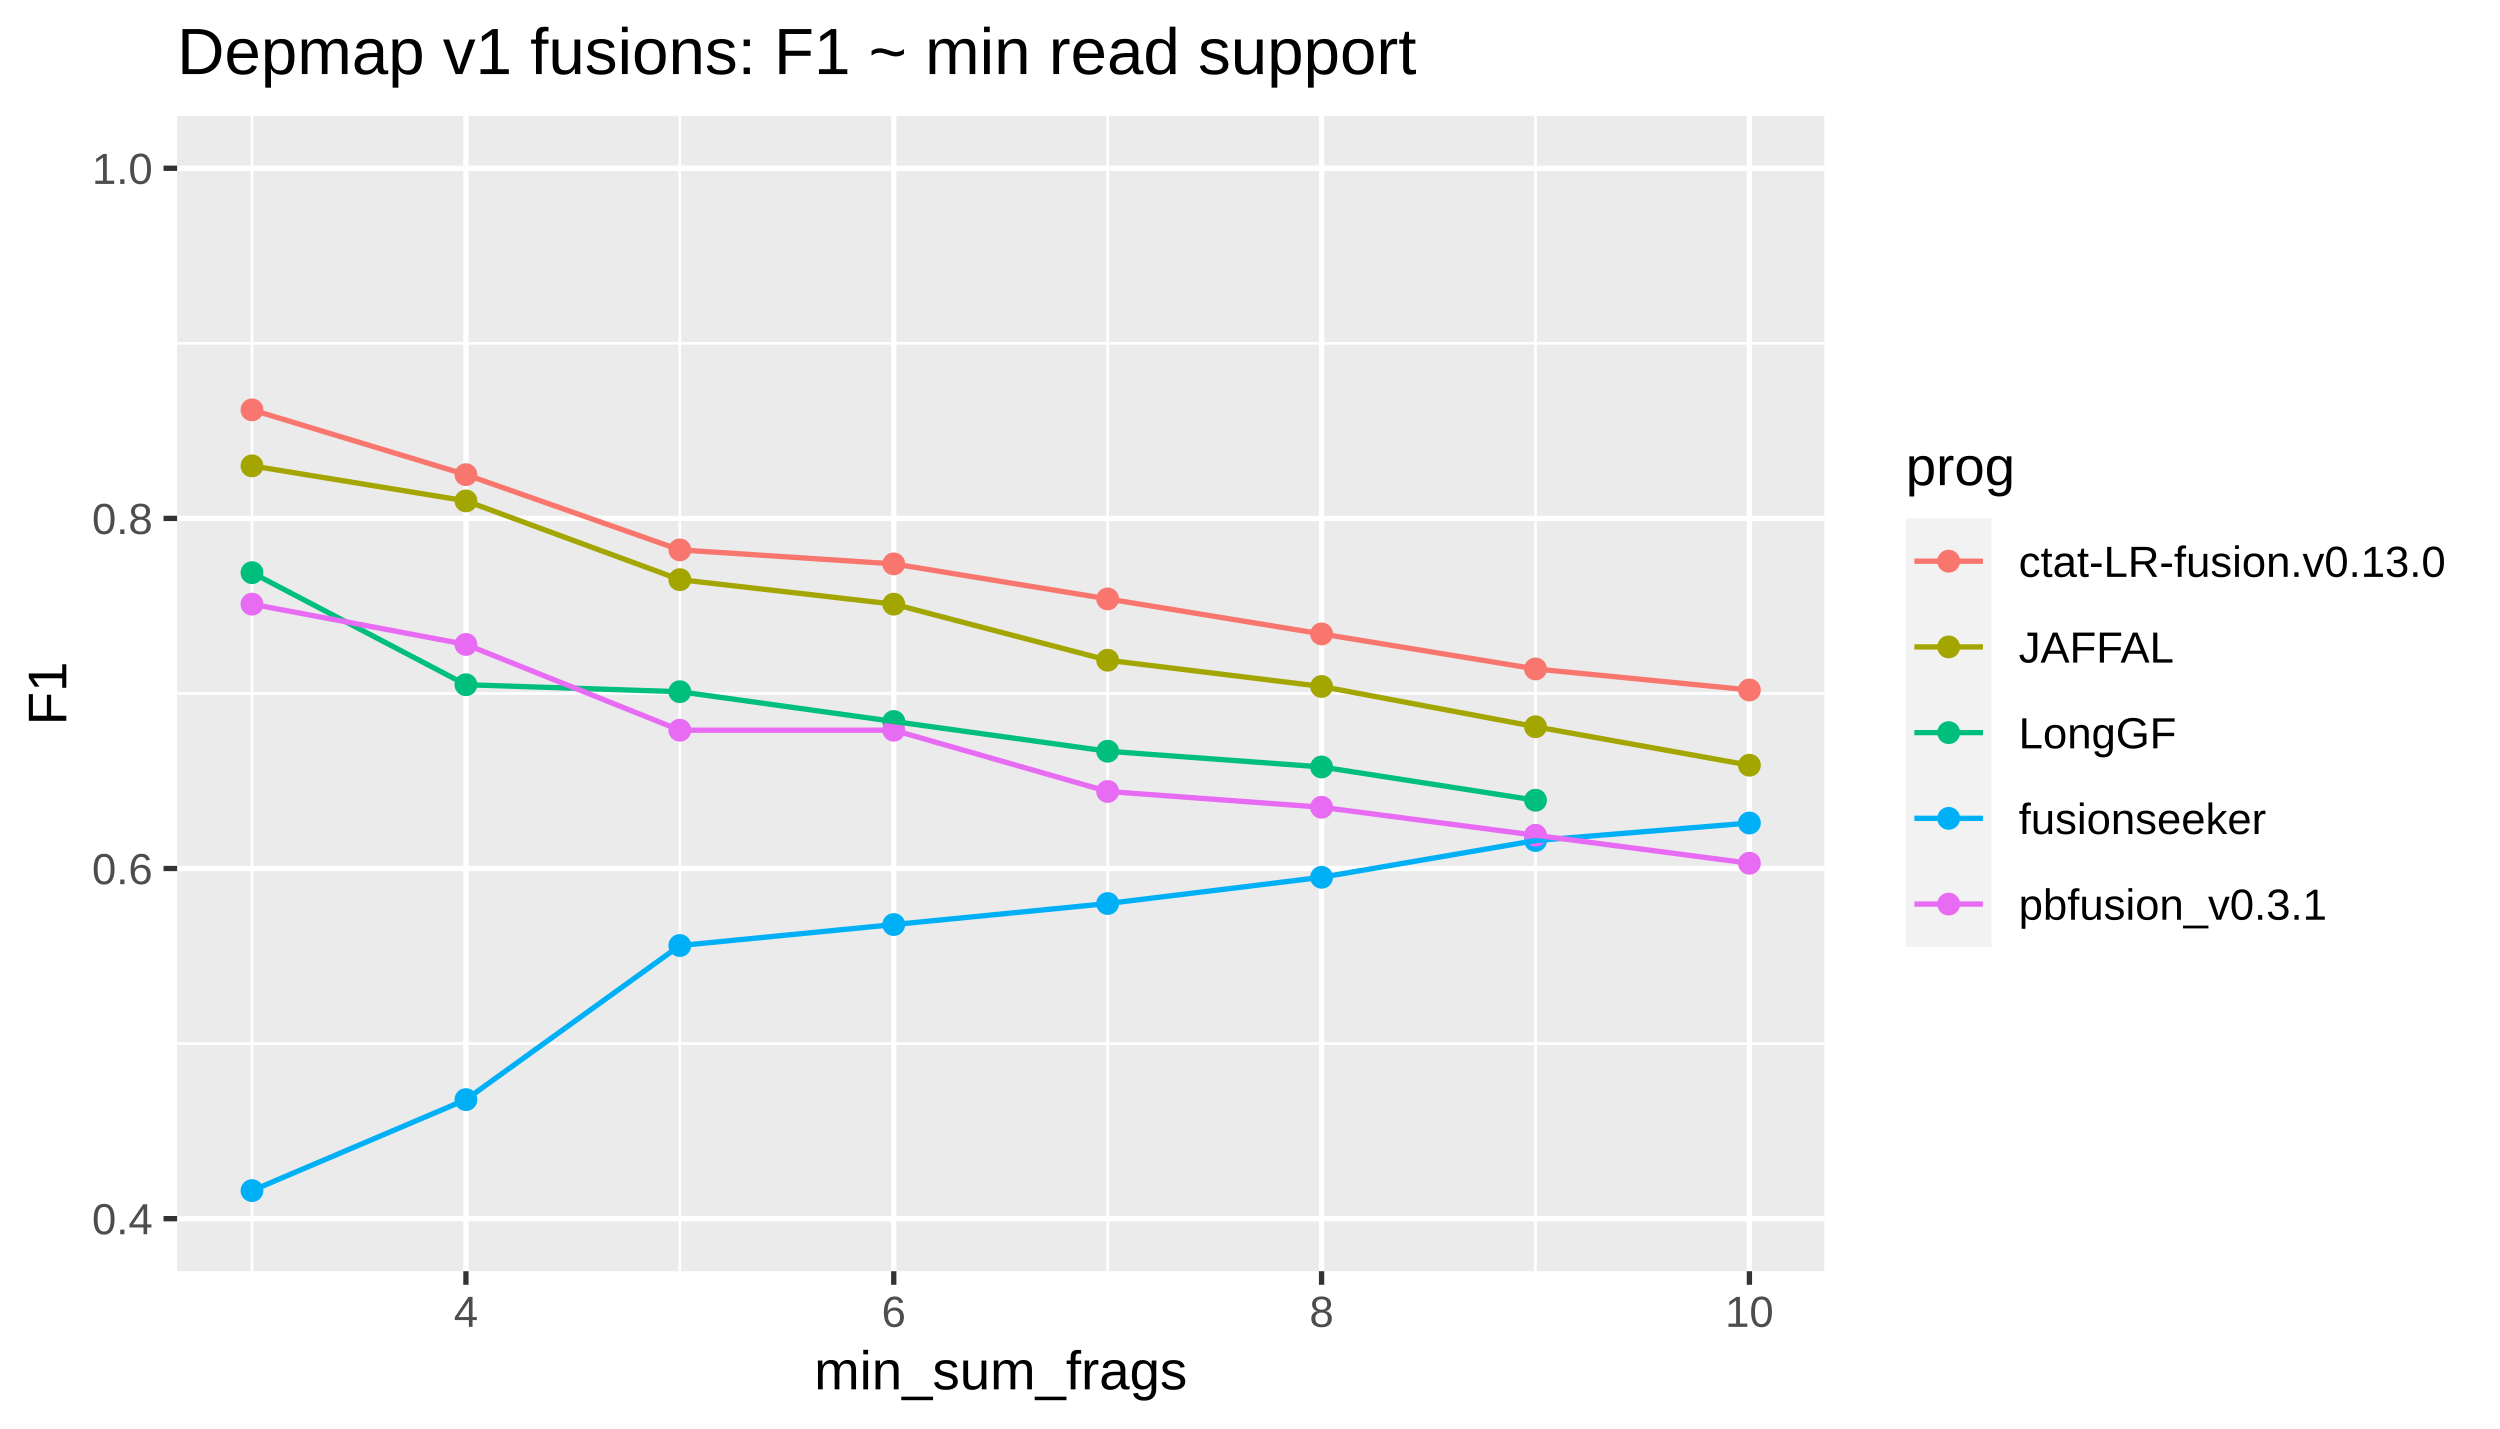
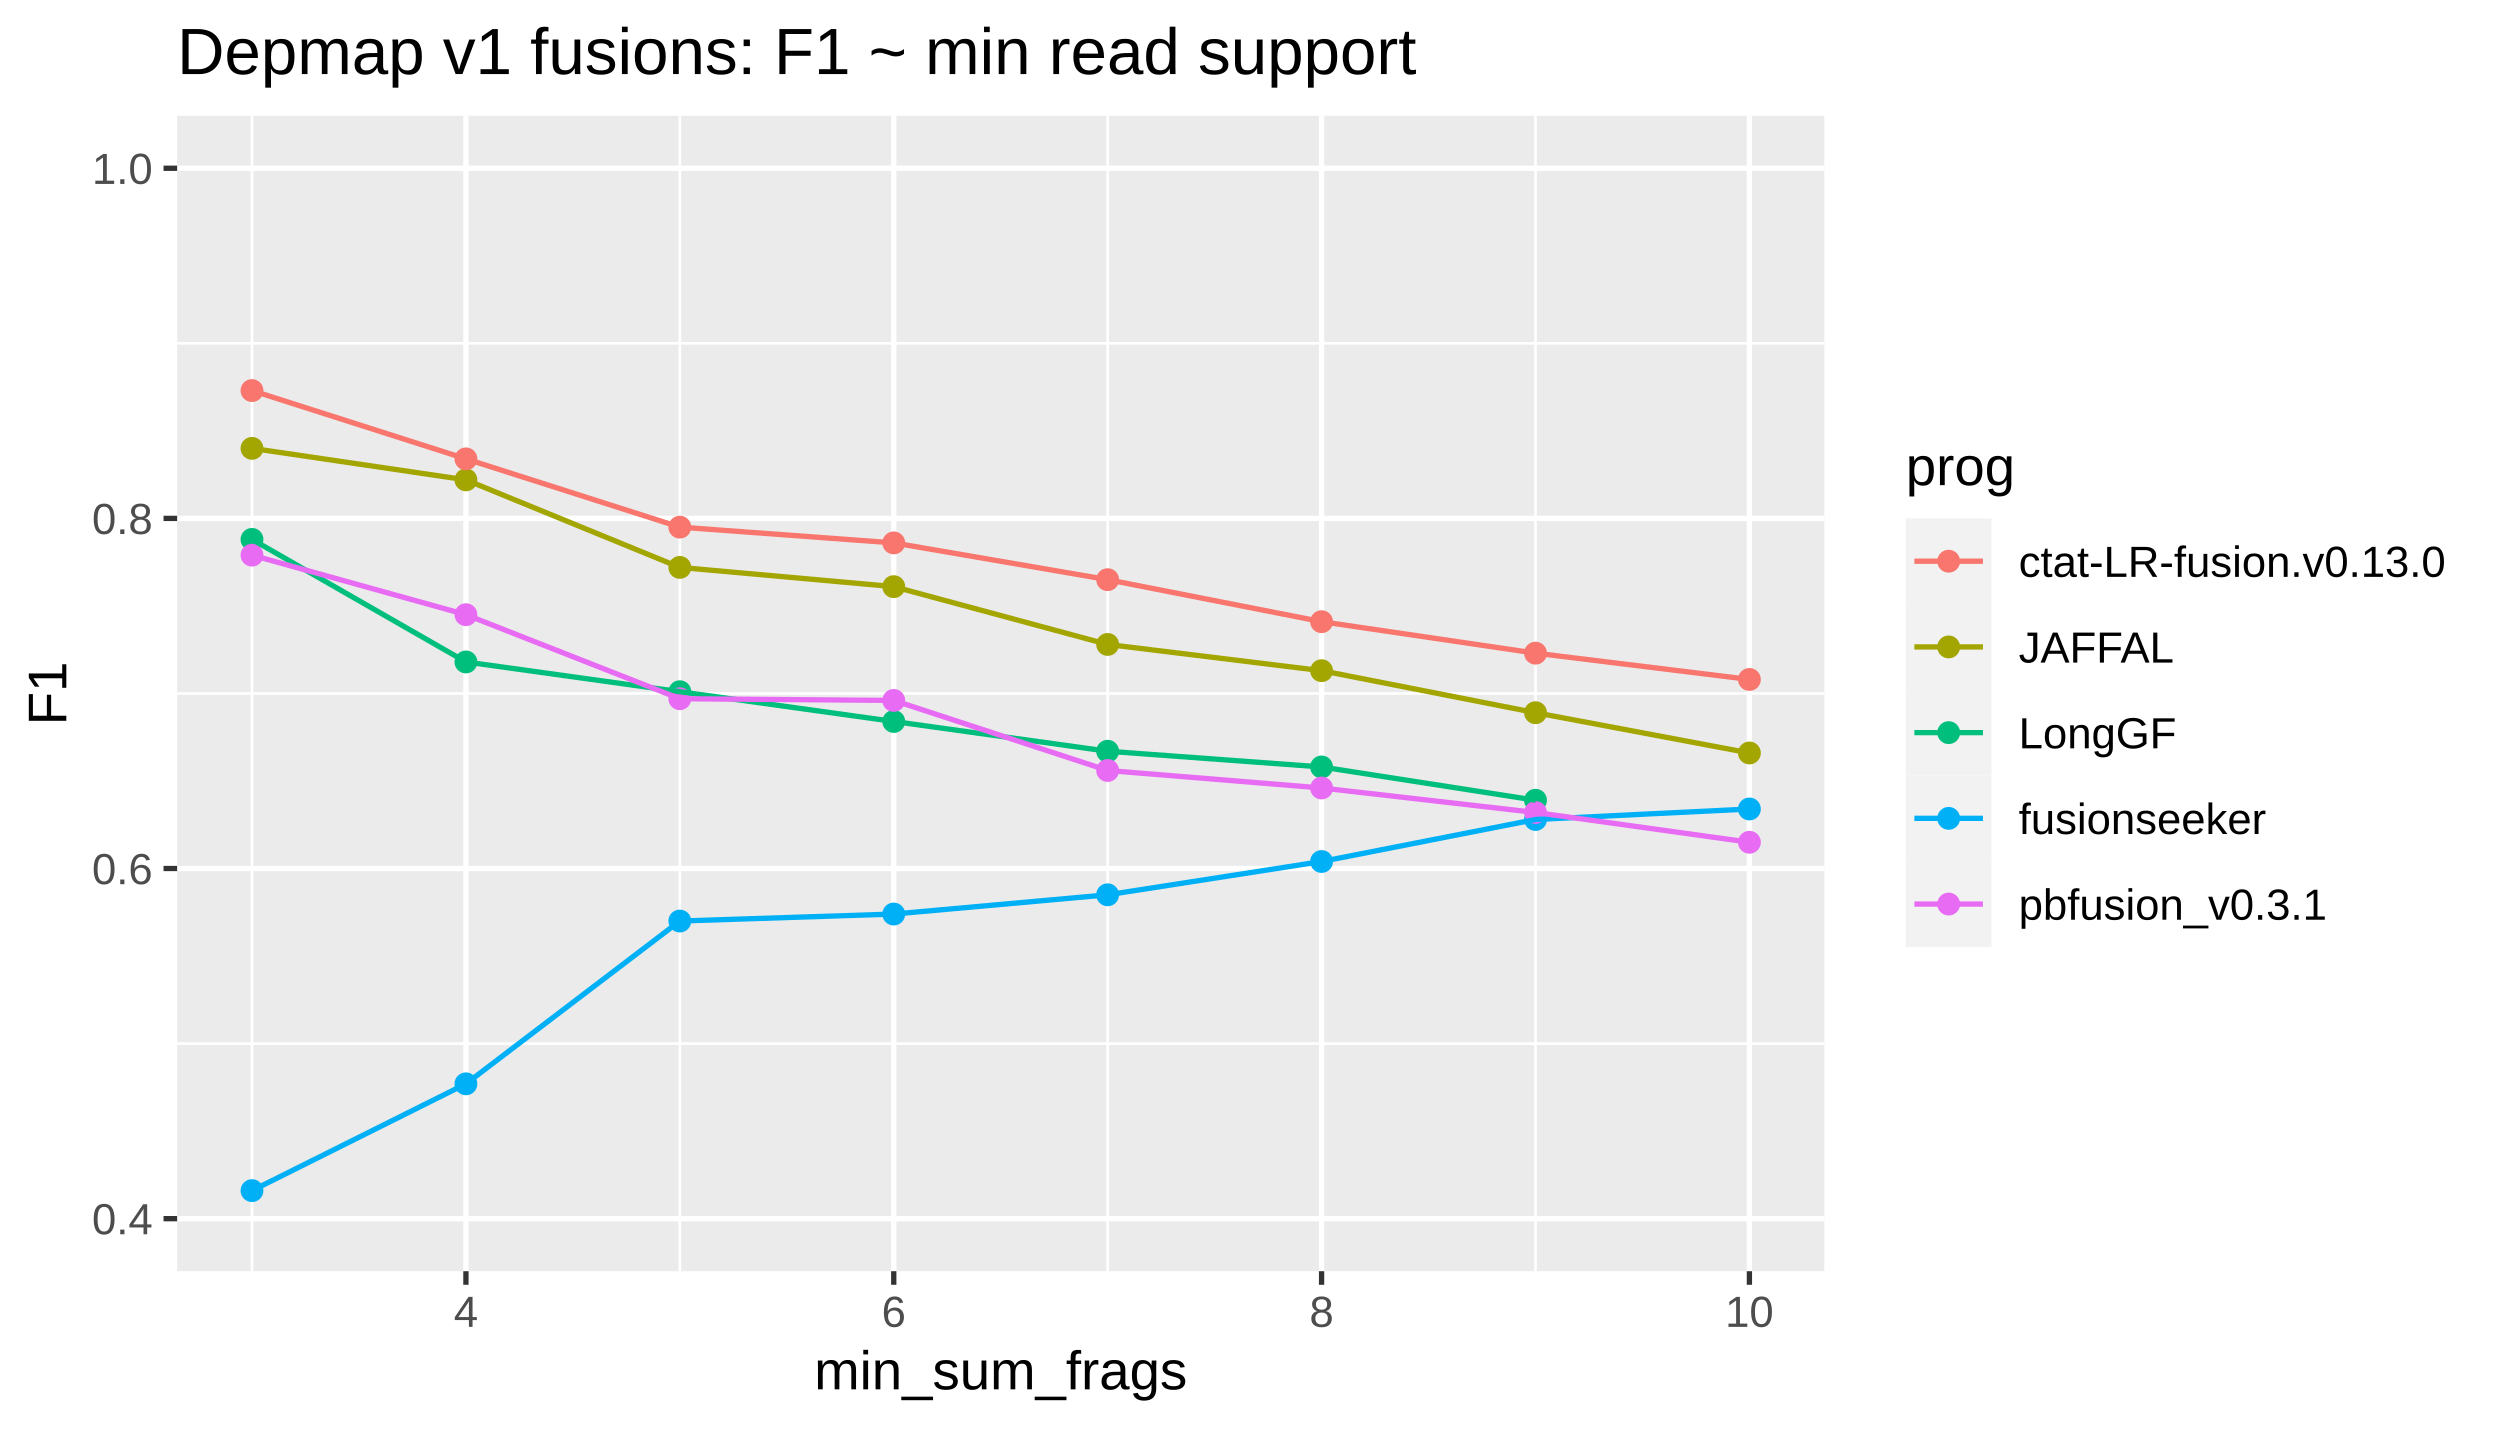
<svg xmlns="http://www.w3.org/2000/svg" class="svglite" width="504.00pt" height="288.00pt" viewBox="0 0 504.00 288.00">
  <defs>
    <style type="text/css">
    .svglite line, .svglite polyline, .svglite polygon, .svglite path, .svglite rect, .svglite circle {
      fill: none;
      stroke: #000000;
      stroke-linecap: round;
      stroke-linejoin: round;
      stroke-miterlimit: 10.00;
    }
    .svglite text {
      white-space: pre;
    }
  </style>
  </defs>
  <rect width="100%" height="100%" style="stroke: none; fill: #FFFFFF;" />
  <defs>
    <clipPath id="cpMC4wMHw1MDQuMDB8MC4wMHwyODguMDA=">
      <rect x="0.00" y="0.00" width="504.00" height="288.00" />
    </clipPath>
  </defs>
  <g clip-path="url(#cpMC4wMHw1MDQuMDB8MC4wMHwyODguMDA=)">
    <rect x="0.00" y="0.00" width="504.00" height="288.00" style="stroke-width: 1.07; stroke: #FFFFFF; fill: #FFFFFF;" />
  </g>
  <defs>
    <clipPath id="cpMzUuNzF8MzY3Ljc3fDIzLjM0fDI1Ni4yNw==">
      <rect x="35.71" y="23.34" width="332.07" height="232.93" />
    </clipPath>
  </defs>
  <g clip-path="url(#cpMzUuNzF8MzY3Ljc3fDIzLjM0fDI1Ni4yNw==)">
    <rect x="35.71" y="23.34" width="332.07" height="232.93" style="stroke-width: 1.07; stroke: none; fill: #EBEBEB;" />
    <polyline points="35.71,210.39 367.77,210.39 " style="stroke-width: 0.53; stroke: #FFFFFF; stroke-linecap: butt;" />
    <polyline points="35.71,139.80 367.77,139.80 " style="stroke-width: 0.53; stroke: #FFFFFF; stroke-linecap: butt;" />
    <polyline points="35.71,69.22 367.77,69.22 " style="stroke-width: 0.53; stroke: #FFFFFF; stroke-linecap: butt;" />
    <polyline points="50.80,256.27 50.80,23.34 " style="stroke-width: 0.53; stroke: #FFFFFF; stroke-linecap: butt;" />
    <polyline points="137.05,256.27 137.05,23.34 " style="stroke-width: 0.53; stroke: #FFFFFF; stroke-linecap: butt;" />
    <polyline points="223.30,256.27 223.30,23.34 " style="stroke-width: 0.53; stroke: #FFFFFF; stroke-linecap: butt;" />
    <polyline points="309.56,256.27 309.56,23.34 " style="stroke-width: 0.53; stroke: #FFFFFF; stroke-linecap: butt;" />
    <polyline points="35.71,245.68 367.77,245.68 " style="stroke-width: 1.07; stroke: #FFFFFF; stroke-linecap: butt;" />
    <polyline points="35.71,175.09 367.77,175.09 " style="stroke-width: 1.07; stroke: #FFFFFF; stroke-linecap: butt;" />
    <polyline points="35.71,104.51 367.77,104.51 " style="stroke-width: 1.07; stroke: #FFFFFF; stroke-linecap: butt;" />
    <polyline points="35.71,33.92 367.77,33.92 " style="stroke-width: 1.07; stroke: #FFFFFF; stroke-linecap: butt;" />
    <polyline points="93.93,256.27 93.93,23.34 " style="stroke-width: 1.07; stroke: #FFFFFF; stroke-linecap: butt;" />
    <polyline points="180.18,256.27 180.18,23.34 " style="stroke-width: 1.07; stroke: #FFFFFF; stroke-linecap: butt;" />
    <polyline points="266.43,256.27 266.43,23.34 " style="stroke-width: 1.07; stroke: #FFFFFF; stroke-linecap: butt;" />
    <polyline points="352.68,256.27 352.68,23.34 " style="stroke-width: 1.07; stroke: #FFFFFF; stroke-linecap: butt;" />
    <circle cx="50.80" cy="240.03" r="1.95" style="stroke-width: 0.71; stroke: #00B0F6; fill: #00B0F6;" />
-     <circle cx="93.93" cy="221.68" r="1.95" style="stroke-width: 0.71; stroke: #00B0F6; fill: #00B0F6;" />
-     <circle cx="137.05" cy="190.62" r="1.95" style="stroke-width: 0.71; stroke: #00B0F6; fill: #00B0F6;" />
-     <circle cx="180.18" cy="186.39" r="1.95" style="stroke-width: 0.71; stroke: #00B0F6; fill: #00B0F6;" />
-     <circle cx="223.30" cy="182.15" r="1.95" style="stroke-width: 0.71; stroke: #00B0F6; fill: #00B0F6;" />
-     <circle cx="266.43" cy="176.86" r="1.95" style="stroke-width: 0.71; stroke: #00B0F6; fill: #00B0F6;" />
-     <circle cx="309.56" cy="169.45" r="1.95" style="stroke-width: 0.71; stroke: #00B0F6; fill: #00B0F6;" />
-     <circle cx="352.68" cy="165.92" r="1.95" style="stroke-width: 0.71; stroke: #00B0F6; fill: #00B0F6;" />
-     <circle cx="50.80" cy="115.45" r="1.95" style="stroke-width: 0.71; stroke: #00BF7D; fill: #00BF7D;" />
-     <circle cx="93.93" cy="138.04" r="1.95" style="stroke-width: 0.71; stroke: #00BF7D; fill: #00BF7D;" />
+     <circle cx="93.93" cy="218.50" r="1.95" style="stroke-width: 0.71; stroke: #00B0F6; fill: #00B0F6;" />
+     <circle cx="137.05" cy="185.68" r="1.95" style="stroke-width: 0.71; stroke: #00B0F6; fill: #00B0F6;" />
+     <circle cx="180.18" cy="184.27" r="1.95" style="stroke-width: 0.71; stroke: #00B0F6; fill: #00B0F6;" />
+     <circle cx="223.30" cy="180.39" r="1.95" style="stroke-width: 0.71; stroke: #00B0F6; fill: #00B0F6;" />
+     <circle cx="266.43" cy="173.68" r="1.95" style="stroke-width: 0.71; stroke: #00B0F6; fill: #00B0F6;" />
+     <circle cx="309.56" cy="165.21" r="1.95" style="stroke-width: 0.71; stroke: #00B0F6; fill: #00B0F6;" />
+     <circle cx="352.68" cy="163.09" r="1.95" style="stroke-width: 0.71; stroke: #00B0F6; fill: #00B0F6;" />
+     <circle cx="50.80" cy="108.74" r="1.95" style="stroke-width: 0.71; stroke: #00BF7D; fill: #00BF7D;" />
+     <circle cx="93.93" cy="133.45" r="1.95" style="stroke-width: 0.71; stroke: #00BF7D; fill: #00BF7D;" />
    <circle cx="137.05" cy="139.45" r="1.95" style="stroke-width: 0.71; stroke: #00BF7D; fill: #00BF7D;" />
    <circle cx="180.18" cy="145.45" r="1.95" style="stroke-width: 0.71; stroke: #00BF7D; fill: #00BF7D;" />
    <circle cx="223.30" cy="151.45" r="1.95" style="stroke-width: 0.71; stroke: #00BF7D; fill: #00BF7D;" />
    <circle cx="266.43" cy="154.62" r="1.95" style="stroke-width: 0.71; stroke: #00BF7D; fill: #00BF7D;" />
    <circle cx="309.56" cy="161.33" r="1.95" style="stroke-width: 0.71; stroke: #00BF7D; fill: #00BF7D;" />
-     <circle cx="50.80" cy="93.92" r="1.95" style="stroke-width: 0.71; stroke: #A3A500; fill: #A3A500;" />
-     <circle cx="93.93" cy="100.98" r="1.95" style="stroke-width: 0.71; stroke: #A3A500; fill: #A3A500;" />
-     <circle cx="137.05" cy="116.86" r="1.95" style="stroke-width: 0.71; stroke: #A3A500; fill: #A3A500;" />
-     <circle cx="180.18" cy="121.80" r="1.95" style="stroke-width: 0.71; stroke: #A3A500; fill: #A3A500;" />
-     <circle cx="223.30" cy="133.10" r="1.95" style="stroke-width: 0.71; stroke: #A3A500; fill: #A3A500;" />
-     <circle cx="266.43" cy="138.39" r="1.95" style="stroke-width: 0.71; stroke: #A3A500; fill: #A3A500;" />
-     <circle cx="309.56" cy="146.51" r="1.95" style="stroke-width: 0.71; stroke: #A3A500; fill: #A3A500;" />
-     <circle cx="352.68" cy="154.27" r="1.95" style="stroke-width: 0.71; stroke: #A3A500; fill: #A3A500;" />
-     <circle cx="50.80" cy="121.80" r="1.95" style="stroke-width: 0.71; stroke: #E76BF3; fill: #E76BF3;" />
-     <circle cx="93.93" cy="129.92" r="1.95" style="stroke-width: 0.71; stroke: #E76BF3; fill: #E76BF3;" />
-     <circle cx="137.05" cy="147.21" r="1.95" style="stroke-width: 0.71; stroke: #E76BF3; fill: #E76BF3;" />
-     <circle cx="180.18" cy="147.21" r="1.95" style="stroke-width: 0.71; stroke: #E76BF3; fill: #E76BF3;" />
-     <circle cx="223.30" cy="159.56" r="1.95" style="stroke-width: 0.71; stroke: #E76BF3; fill: #E76BF3;" />
-     <circle cx="266.43" cy="162.74" r="1.95" style="stroke-width: 0.71; stroke: #E76BF3; fill: #E76BF3;" />
-     <circle cx="309.56" cy="168.39" r="1.95" style="stroke-width: 0.71; stroke: #E76BF3; fill: #E76BF3;" />
-     <circle cx="352.68" cy="174.03" r="1.95" style="stroke-width: 0.71; stroke: #E76BF3; fill: #E76BF3;" />
-     <circle cx="50.80" cy="82.63" r="1.95" style="stroke-width: 0.71; stroke: #F8766D; fill: #F8766D;" />
-     <circle cx="93.93" cy="95.69" r="1.95" style="stroke-width: 0.71; stroke: #F8766D; fill: #F8766D;" />
-     <circle cx="137.05" cy="110.86" r="1.95" style="stroke-width: 0.71; stroke: #F8766D; fill: #F8766D;" />
-     <circle cx="180.18" cy="113.68" r="1.95" style="stroke-width: 0.71; stroke: #F8766D; fill: #F8766D;" />
-     <circle cx="223.30" cy="120.74" r="1.95" style="stroke-width: 0.71; stroke: #F8766D; fill: #F8766D;" />
-     <circle cx="266.43" cy="127.80" r="1.95" style="stroke-width: 0.71; stroke: #F8766D; fill: #F8766D;" />
-     <circle cx="309.56" cy="134.86" r="1.95" style="stroke-width: 0.71; stroke: #F8766D; fill: #F8766D;" />
-     <circle cx="352.68" cy="139.10" r="1.95" style="stroke-width: 0.71; stroke: #F8766D; fill: #F8766D;" />
-     <polyline points="50.80,82.63 93.93,95.69 137.05,110.86 180.18,113.68 223.30,120.74 266.43,127.80 309.56,134.86 352.68,139.10 " style="stroke-width: 1.07; stroke: #F8766D; stroke-linecap: butt;" />
-     <polyline points="50.80,93.92 93.93,100.98 137.05,116.86 180.18,121.80 223.30,133.10 266.43,138.39 309.56,146.51 352.68,154.27 " style="stroke-width: 1.07; stroke: #A3A500; stroke-linecap: butt;" />
-     <polyline points="50.80,115.45 93.93,138.04 137.05,139.45 180.18,145.45 223.30,151.45 266.43,154.62 309.56,161.33 " style="stroke-width: 1.07; stroke: #00BF7D; stroke-linecap: butt;" />
-     <polyline points="50.80,240.03 93.93,221.68 137.05,190.62 180.18,186.39 223.30,182.15 266.43,176.86 309.56,169.45 352.68,165.92 " style="stroke-width: 1.07; stroke: #00B0F6; stroke-linecap: butt;" />
-     <polyline points="50.80,121.80 93.93,129.92 137.05,147.21 180.18,147.21 223.30,159.56 266.43,162.74 309.56,168.39 352.68,174.03 " style="stroke-width: 1.07; stroke: #E76BF3; stroke-linecap: butt;" />
+     <circle cx="50.80" cy="90.39" r="1.95" style="stroke-width: 0.71; stroke: #A3A500; fill: #A3A500;" />
+     <circle cx="93.93" cy="96.74" r="1.95" style="stroke-width: 0.71; stroke: #A3A500; fill: #A3A500;" />
+     <circle cx="137.05" cy="114.39" r="1.95" style="stroke-width: 0.71; stroke: #A3A500; fill: #A3A500;" />
+     <circle cx="180.18" cy="118.27" r="1.95" style="stroke-width: 0.71; stroke: #A3A500; fill: #A3A500;" />
+     <circle cx="223.30" cy="129.92" r="1.95" style="stroke-width: 0.71; stroke: #A3A500; fill: #A3A500;" />
+     <circle cx="266.43" cy="135.21" r="1.95" style="stroke-width: 0.71; stroke: #A3A500; fill: #A3A500;" />
+     <circle cx="309.56" cy="143.68" r="1.95" style="stroke-width: 0.71; stroke: #A3A500; fill: #A3A500;" />
+     <circle cx="352.68" cy="151.80" r="1.95" style="stroke-width: 0.71; stroke: #A3A500; fill: #A3A500;" />
+     <circle cx="50.80" cy="111.92" r="1.95" style="stroke-width: 0.71; stroke: #E76BF3; fill: #E76BF3;" />
+     <circle cx="93.93" cy="123.92" r="1.95" style="stroke-width: 0.71; stroke: #E76BF3; fill: #E76BF3;" />
+     <circle cx="137.05" cy="140.86" r="1.95" style="stroke-width: 0.71; stroke: #E76BF3; fill: #E76BF3;" />
+     <circle cx="180.18" cy="141.21" r="1.95" style="stroke-width: 0.71; stroke: #E76BF3; fill: #E76BF3;" />
+     <circle cx="223.30" cy="155.33" r="1.95" style="stroke-width: 0.71; stroke: #E76BF3; fill: #E76BF3;" />
+     <circle cx="266.43" cy="158.86" r="1.95" style="stroke-width: 0.71; stroke: #E76BF3; fill: #E76BF3;" />
+     <circle cx="309.56" cy="163.80" r="1.95" style="stroke-width: 0.71; stroke: #E76BF3; fill: #E76BF3;" />
+     <circle cx="352.68" cy="169.80" r="1.95" style="stroke-width: 0.71; stroke: #E76BF3; fill: #E76BF3;" />
+     <circle cx="50.80" cy="78.74" r="1.95" style="stroke-width: 0.71; stroke: #F8766D; fill: #F8766D;" />
+     <circle cx="93.93" cy="92.51" r="1.95" style="stroke-width: 0.71; stroke: #F8766D; fill: #F8766D;" />
+     <circle cx="137.05" cy="106.27" r="1.95" style="stroke-width: 0.71; stroke: #F8766D; fill: #F8766D;" />
+     <circle cx="180.18" cy="109.45" r="1.95" style="stroke-width: 0.71; stroke: #F8766D; fill: #F8766D;" />
+     <circle cx="223.30" cy="116.86" r="1.95" style="stroke-width: 0.71; stroke: #F8766D; fill: #F8766D;" />
+     <circle cx="266.43" cy="125.33" r="1.95" style="stroke-width: 0.71; stroke: #F8766D; fill: #F8766D;" />
+     <circle cx="309.56" cy="131.68" r="1.95" style="stroke-width: 0.71; stroke: #F8766D; fill: #F8766D;" />
+     <circle cx="352.68" cy="136.98" r="1.95" style="stroke-width: 0.71; stroke: #F8766D; fill: #F8766D;" />
+     <polyline points="50.80,78.74 93.93,92.51 137.05,106.27 180.18,109.45 223.30,116.86 266.43,125.33 309.56,131.68 352.68,136.98 " style="stroke-width: 1.07; stroke: #F8766D; stroke-linecap: butt;" />
+     <polyline points="50.80,90.39 93.93,96.74 137.05,114.39 180.18,118.27 223.30,129.92 266.43,135.21 309.56,143.68 352.68,151.80 " style="stroke-width: 1.07; stroke: #A3A500; stroke-linecap: butt;" />
+     <polyline points="50.80,108.74 93.93,133.45 137.05,139.45 180.18,145.45 223.30,151.45 266.43,154.62 309.56,161.33 " style="stroke-width: 1.07; stroke: #00BF7D; stroke-linecap: butt;" />
+     <polyline points="50.80,240.03 93.93,218.50 137.05,185.68 180.18,184.27 223.30,180.39 266.43,173.68 309.56,165.21 352.68,163.09 " style="stroke-width: 1.07; stroke: #00B0F6; stroke-linecap: butt;" />
+     <polyline points="50.80,111.92 93.93,123.92 137.05,140.86 180.18,141.21 223.30,155.33 266.43,158.86 309.56,163.80 352.68,169.80 " style="stroke-width: 1.07; stroke: #E76BF3; stroke-linecap: butt;" />
  </g>
  <g clip-path="url(#cpMC4wMHw1MDQuMDB8MC4wMHwyODguMDA=)">
    <text x="30.78" y="248.83" text-anchor="end" style="font-size: 8.80px;fill: #4D4D4D; font-family: &quot;Arial&quot;;" textLength="12.23px" lengthAdjust="spacingAndGlyphs">0.4</text>
    <text x="30.78" y="178.25" text-anchor="end" style="font-size: 8.80px;fill: #4D4D4D; font-family: &quot;Arial&quot;;" textLength="12.23px" lengthAdjust="spacingAndGlyphs">0.6</text>
    <text x="30.78" y="107.66" text-anchor="end" style="font-size: 8.80px;fill: #4D4D4D; font-family: &quot;Arial&quot;;" textLength="12.23px" lengthAdjust="spacingAndGlyphs">0.8</text>
    <text x="30.78" y="37.08" text-anchor="end" style="font-size: 8.80px;fill: #4D4D4D; font-family: &quot;Arial&quot;;" textLength="12.23px" lengthAdjust="spacingAndGlyphs">1.0</text>
    <polyline points="32.97,245.68 35.71,245.68 " style="stroke-width: 1.07; stroke: #333333; stroke-linecap: butt;" />
    <polyline points="32.97,175.09 35.71,175.09 " style="stroke-width: 1.07; stroke: #333333; stroke-linecap: butt;" />
    <polyline points="32.97,104.51 35.71,104.51 " style="stroke-width: 1.07; stroke: #333333; stroke-linecap: butt;" />
    <polyline points="32.97,33.92 35.71,33.92 " style="stroke-width: 1.07; stroke: #333333; stroke-linecap: butt;" />
    <polyline points="93.93,259.01 93.93,256.27 " style="stroke-width: 1.07; stroke: #333333; stroke-linecap: butt;" />
    <polyline points="180.18,259.01 180.18,256.27 " style="stroke-width: 1.07; stroke: #333333; stroke-linecap: butt;" />
    <polyline points="266.43,259.01 266.43,256.27 " style="stroke-width: 1.07; stroke: #333333; stroke-linecap: butt;" />
    <polyline points="352.68,259.01 352.68,256.27 " style="stroke-width: 1.07; stroke: #333333; stroke-linecap: butt;" />
    <text x="93.93" y="267.50" text-anchor="middle" style="font-size: 8.80px;fill: #4D4D4D; font-family: &quot;Arial&quot;;" textLength="4.90px" lengthAdjust="spacingAndGlyphs">4</text>
    <text x="180.18" y="267.50" text-anchor="middle" style="font-size: 8.80px;fill: #4D4D4D; font-family: &quot;Arial&quot;;" textLength="4.90px" lengthAdjust="spacingAndGlyphs">6</text>
    <text x="266.43" y="267.50" text-anchor="middle" style="font-size: 8.80px;fill: #4D4D4D; font-family: &quot;Arial&quot;;" textLength="4.90px" lengthAdjust="spacingAndGlyphs">8</text>
    <text x="352.68" y="267.50" text-anchor="middle" style="font-size: 8.80px;fill: #4D4D4D; font-family: &quot;Arial&quot;;" textLength="9.79px" lengthAdjust="spacingAndGlyphs">10</text>
    <text x="201.74" y="280.09" text-anchor="middle" style="font-size: 11.00px; font-family: &quot;Arial&quot;;" textLength="75.21px" lengthAdjust="spacingAndGlyphs">min_sum_frags</text>
    <text transform="translate(13.37,139.80) rotate(-90)" text-anchor="middle" style="font-size: 11.00px; font-family: &quot;Arial&quot;;" textLength="12.84px" lengthAdjust="spacingAndGlyphs">F1</text>
    <rect x="378.73" y="83.22" width="119.79" height="113.16" style="stroke-width: 1.07; stroke: none; fill: #FFFFFF;" />
    <text x="384.21" y="97.81" style="font-size: 11.00px; font-family: &quot;Arial&quot;;" textLength="22.02px" lengthAdjust="spacingAndGlyphs">prog</text>
    <rect x="384.21" y="104.50" width="17.28" height="17.28" style="stroke-width: 1.07; stroke: none; fill: #F2F2F2;" />
    <circle cx="392.85" cy="113.14" r="1.95" style="stroke-width: 0.71; stroke: #F8766D; fill: #F8766D;" />
    <line x1="385.94" y1="113.14" x2="399.76" y2="113.14" style="stroke-width: 1.07; stroke: #F8766D; stroke-linecap: butt;" />
    <rect x="384.21" y="121.78" width="17.28" height="17.28" style="stroke-width: 1.07; stroke: none; fill: #F2F2F2;" />
    <circle cx="392.85" cy="130.42" r="1.95" style="stroke-width: 0.71; stroke: #A3A500; fill: #A3A500;" />
    <line x1="385.94" y1="130.42" x2="399.76" y2="130.42" style="stroke-width: 1.07; stroke: #A3A500; stroke-linecap: butt;" />
    <rect x="384.21" y="139.06" width="17.28" height="17.28" style="stroke-width: 1.07; stroke: none; fill: #F2F2F2;" />
    <circle cx="392.85" cy="147.70" r="1.95" style="stroke-width: 0.71; stroke: #00BF7D; fill: #00BF7D;" />
    <line x1="385.94" y1="147.70" x2="399.76" y2="147.70" style="stroke-width: 1.07; stroke: #00BF7D; stroke-linecap: butt;" />
    <rect x="384.21" y="156.34" width="17.28" height="17.28" style="stroke-width: 1.07; stroke: none; fill: #F2F2F2;" />
    <circle cx="392.85" cy="164.98" r="1.95" style="stroke-width: 0.71; stroke: #00B0F6; fill: #00B0F6;" />
    <line x1="385.94" y1="164.98" x2="399.76" y2="164.98" style="stroke-width: 1.07; stroke: #00B0F6; stroke-linecap: butt;" />
    <rect x="384.21" y="173.62" width="17.28" height="17.28" style="stroke-width: 1.07; stroke: none; fill: #F2F2F2;" />
    <circle cx="392.85" cy="182.26" r="1.95" style="stroke-width: 0.71; stroke: #E76BF3; fill: #E76BF3;" />
    <line x1="385.94" y1="182.26" x2="399.76" y2="182.26" style="stroke-width: 1.07; stroke: #E76BF3; stroke-linecap: butt;" />
    <text x="406.97" y="116.30" style="font-size: 8.80px; font-family: &quot;Arial&quot;;" textLength="86.07px" lengthAdjust="spacingAndGlyphs">ctat-LR-fusion.v0.13.0</text>
    <text x="406.97" y="133.58" style="font-size: 8.80px; font-family: &quot;Arial&quot;;" textLength="31.77px" lengthAdjust="spacingAndGlyphs">JAFFAL</text>
    <text x="406.97" y="150.86" style="font-size: 8.80px; font-family: &quot;Arial&quot;;" textLength="31.80px" lengthAdjust="spacingAndGlyphs">LongGF</text>
    <text x="406.97" y="168.14" style="font-size: 8.80px; font-family: &quot;Arial&quot;;" textLength="49.90px" lengthAdjust="spacingAndGlyphs">fusionseeker</text>
    <text x="406.97" y="185.42" style="font-size: 8.80px; font-family: &quot;Arial&quot;;" textLength="62.14px" lengthAdjust="spacingAndGlyphs">pbfusion_v0.3.1</text>
    <text x="35.71" y="14.94" style="font-size: 13.20px; font-family: &quot;Arial&quot;;" textLength="249.66px" lengthAdjust="spacingAndGlyphs">Depmap v1 fusions: F1 ~ min read support</text>
  </g>
</svg>
